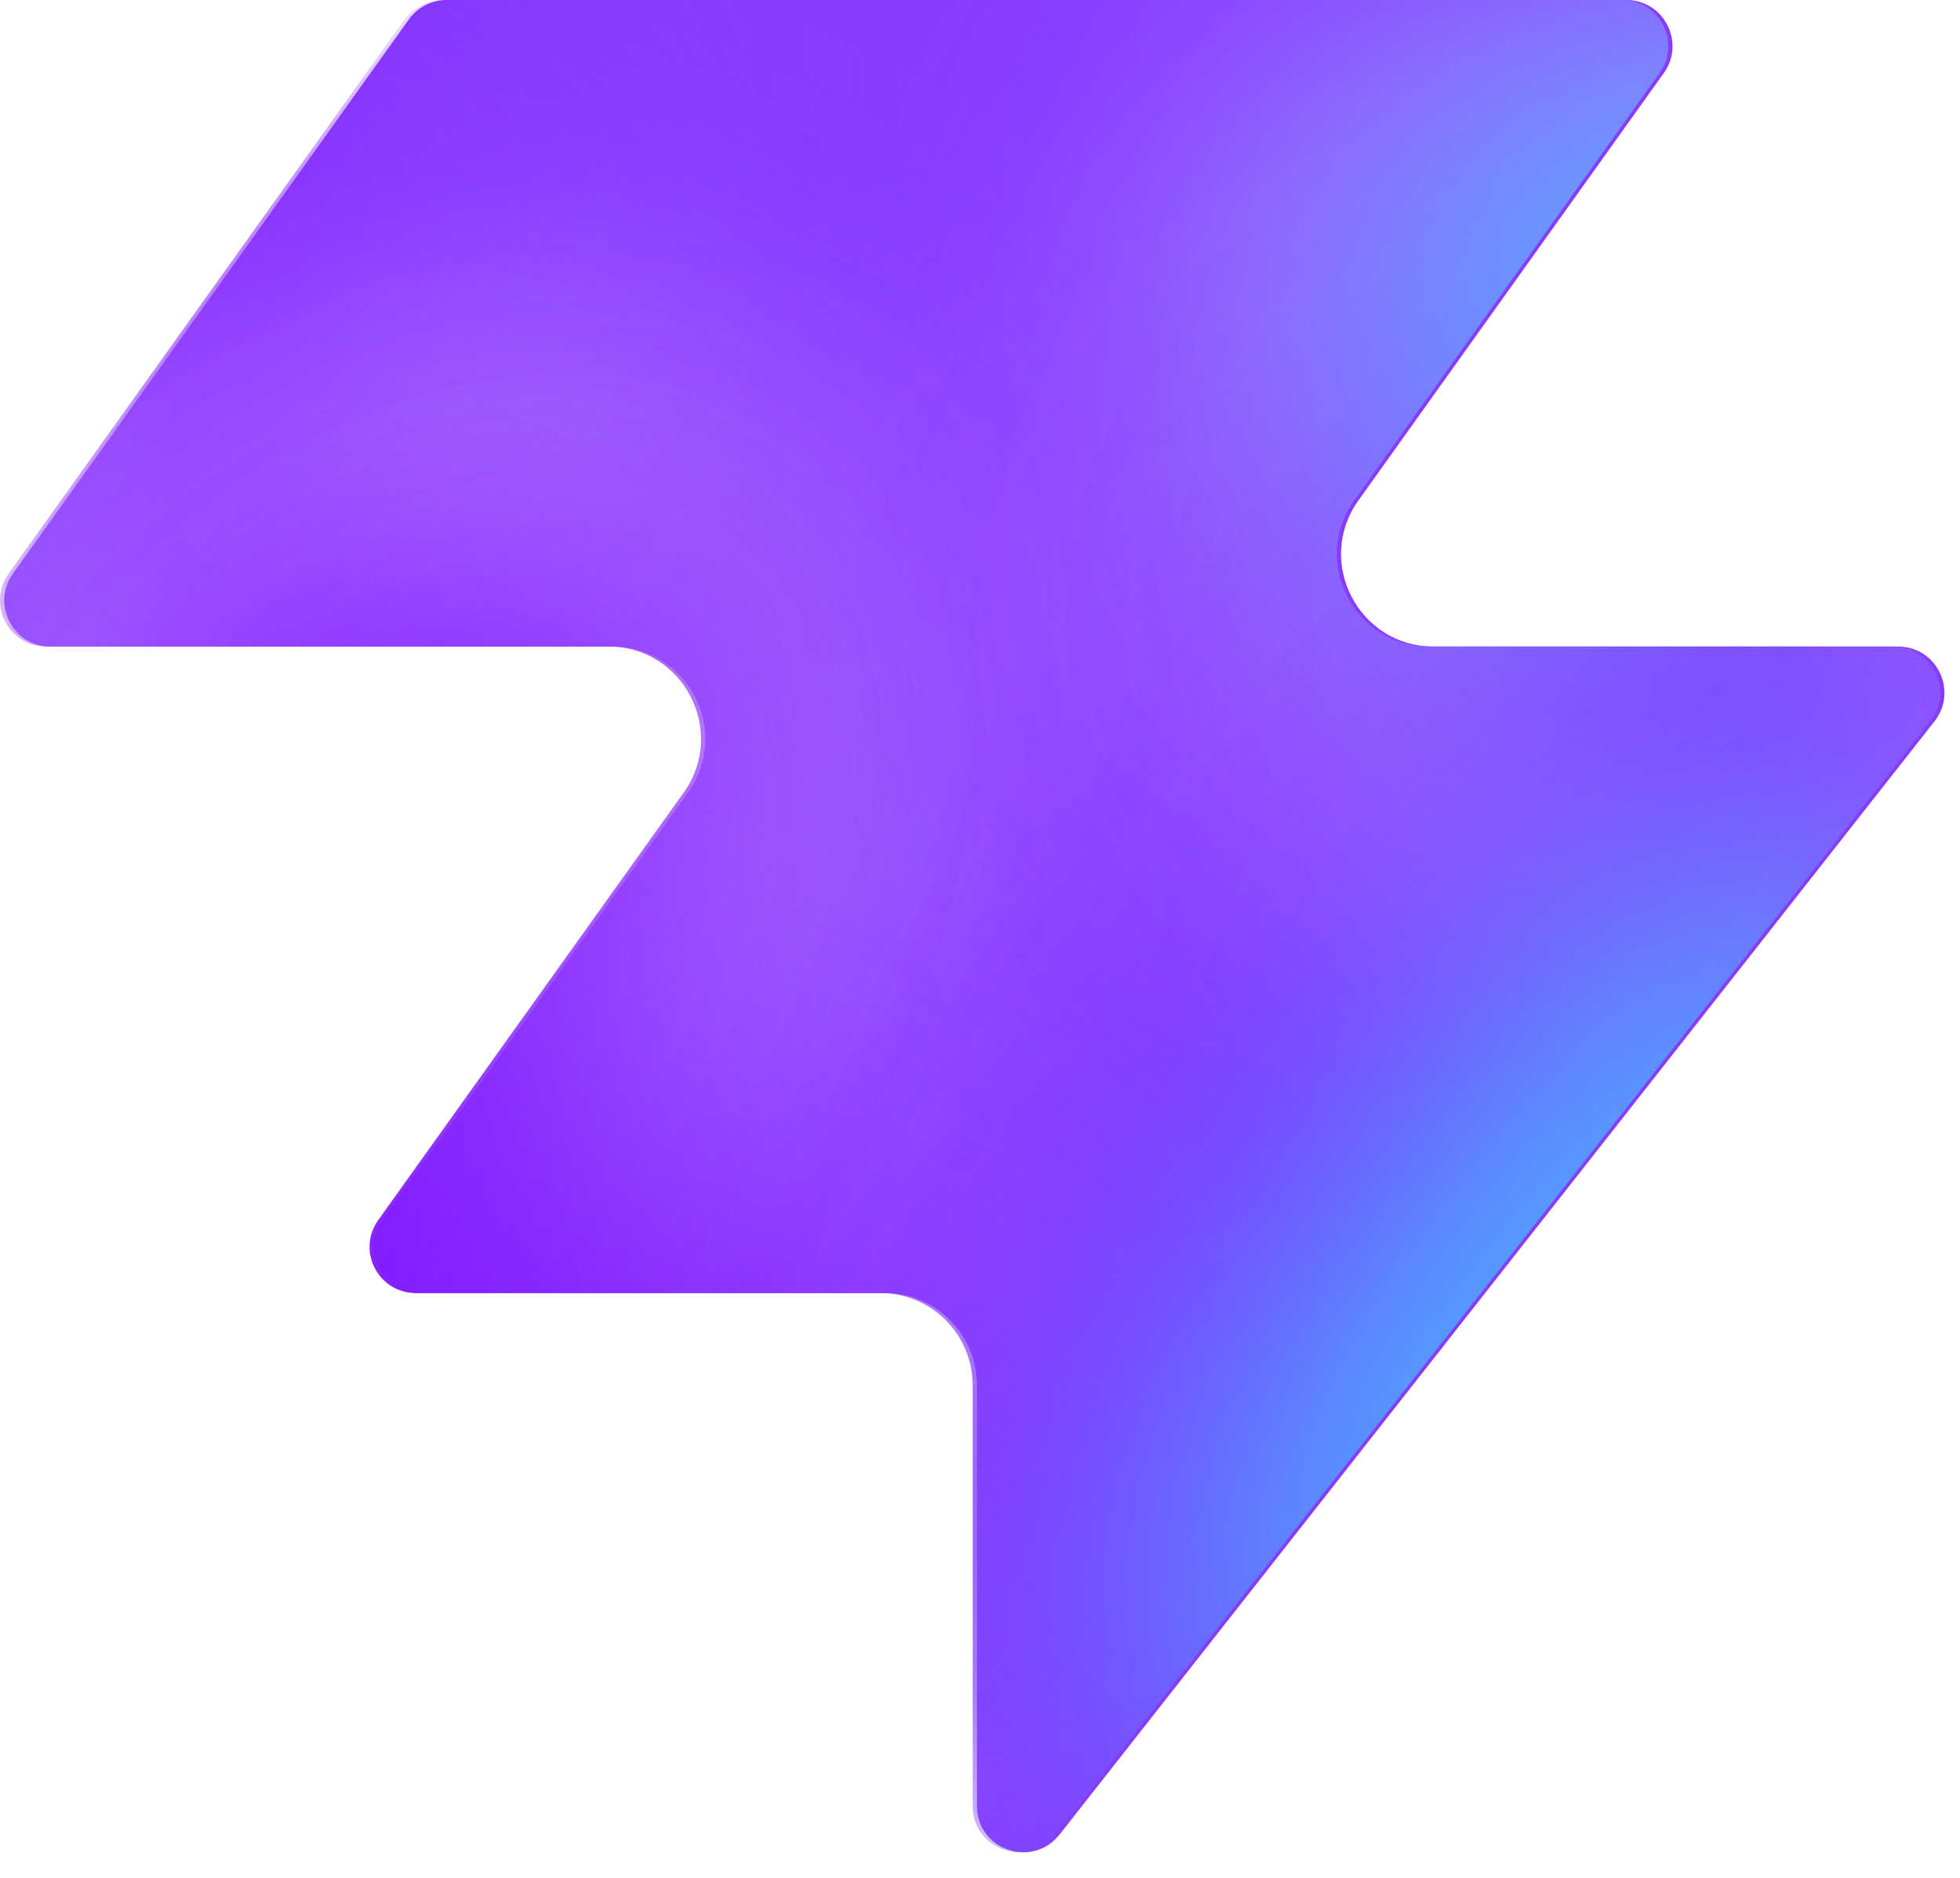
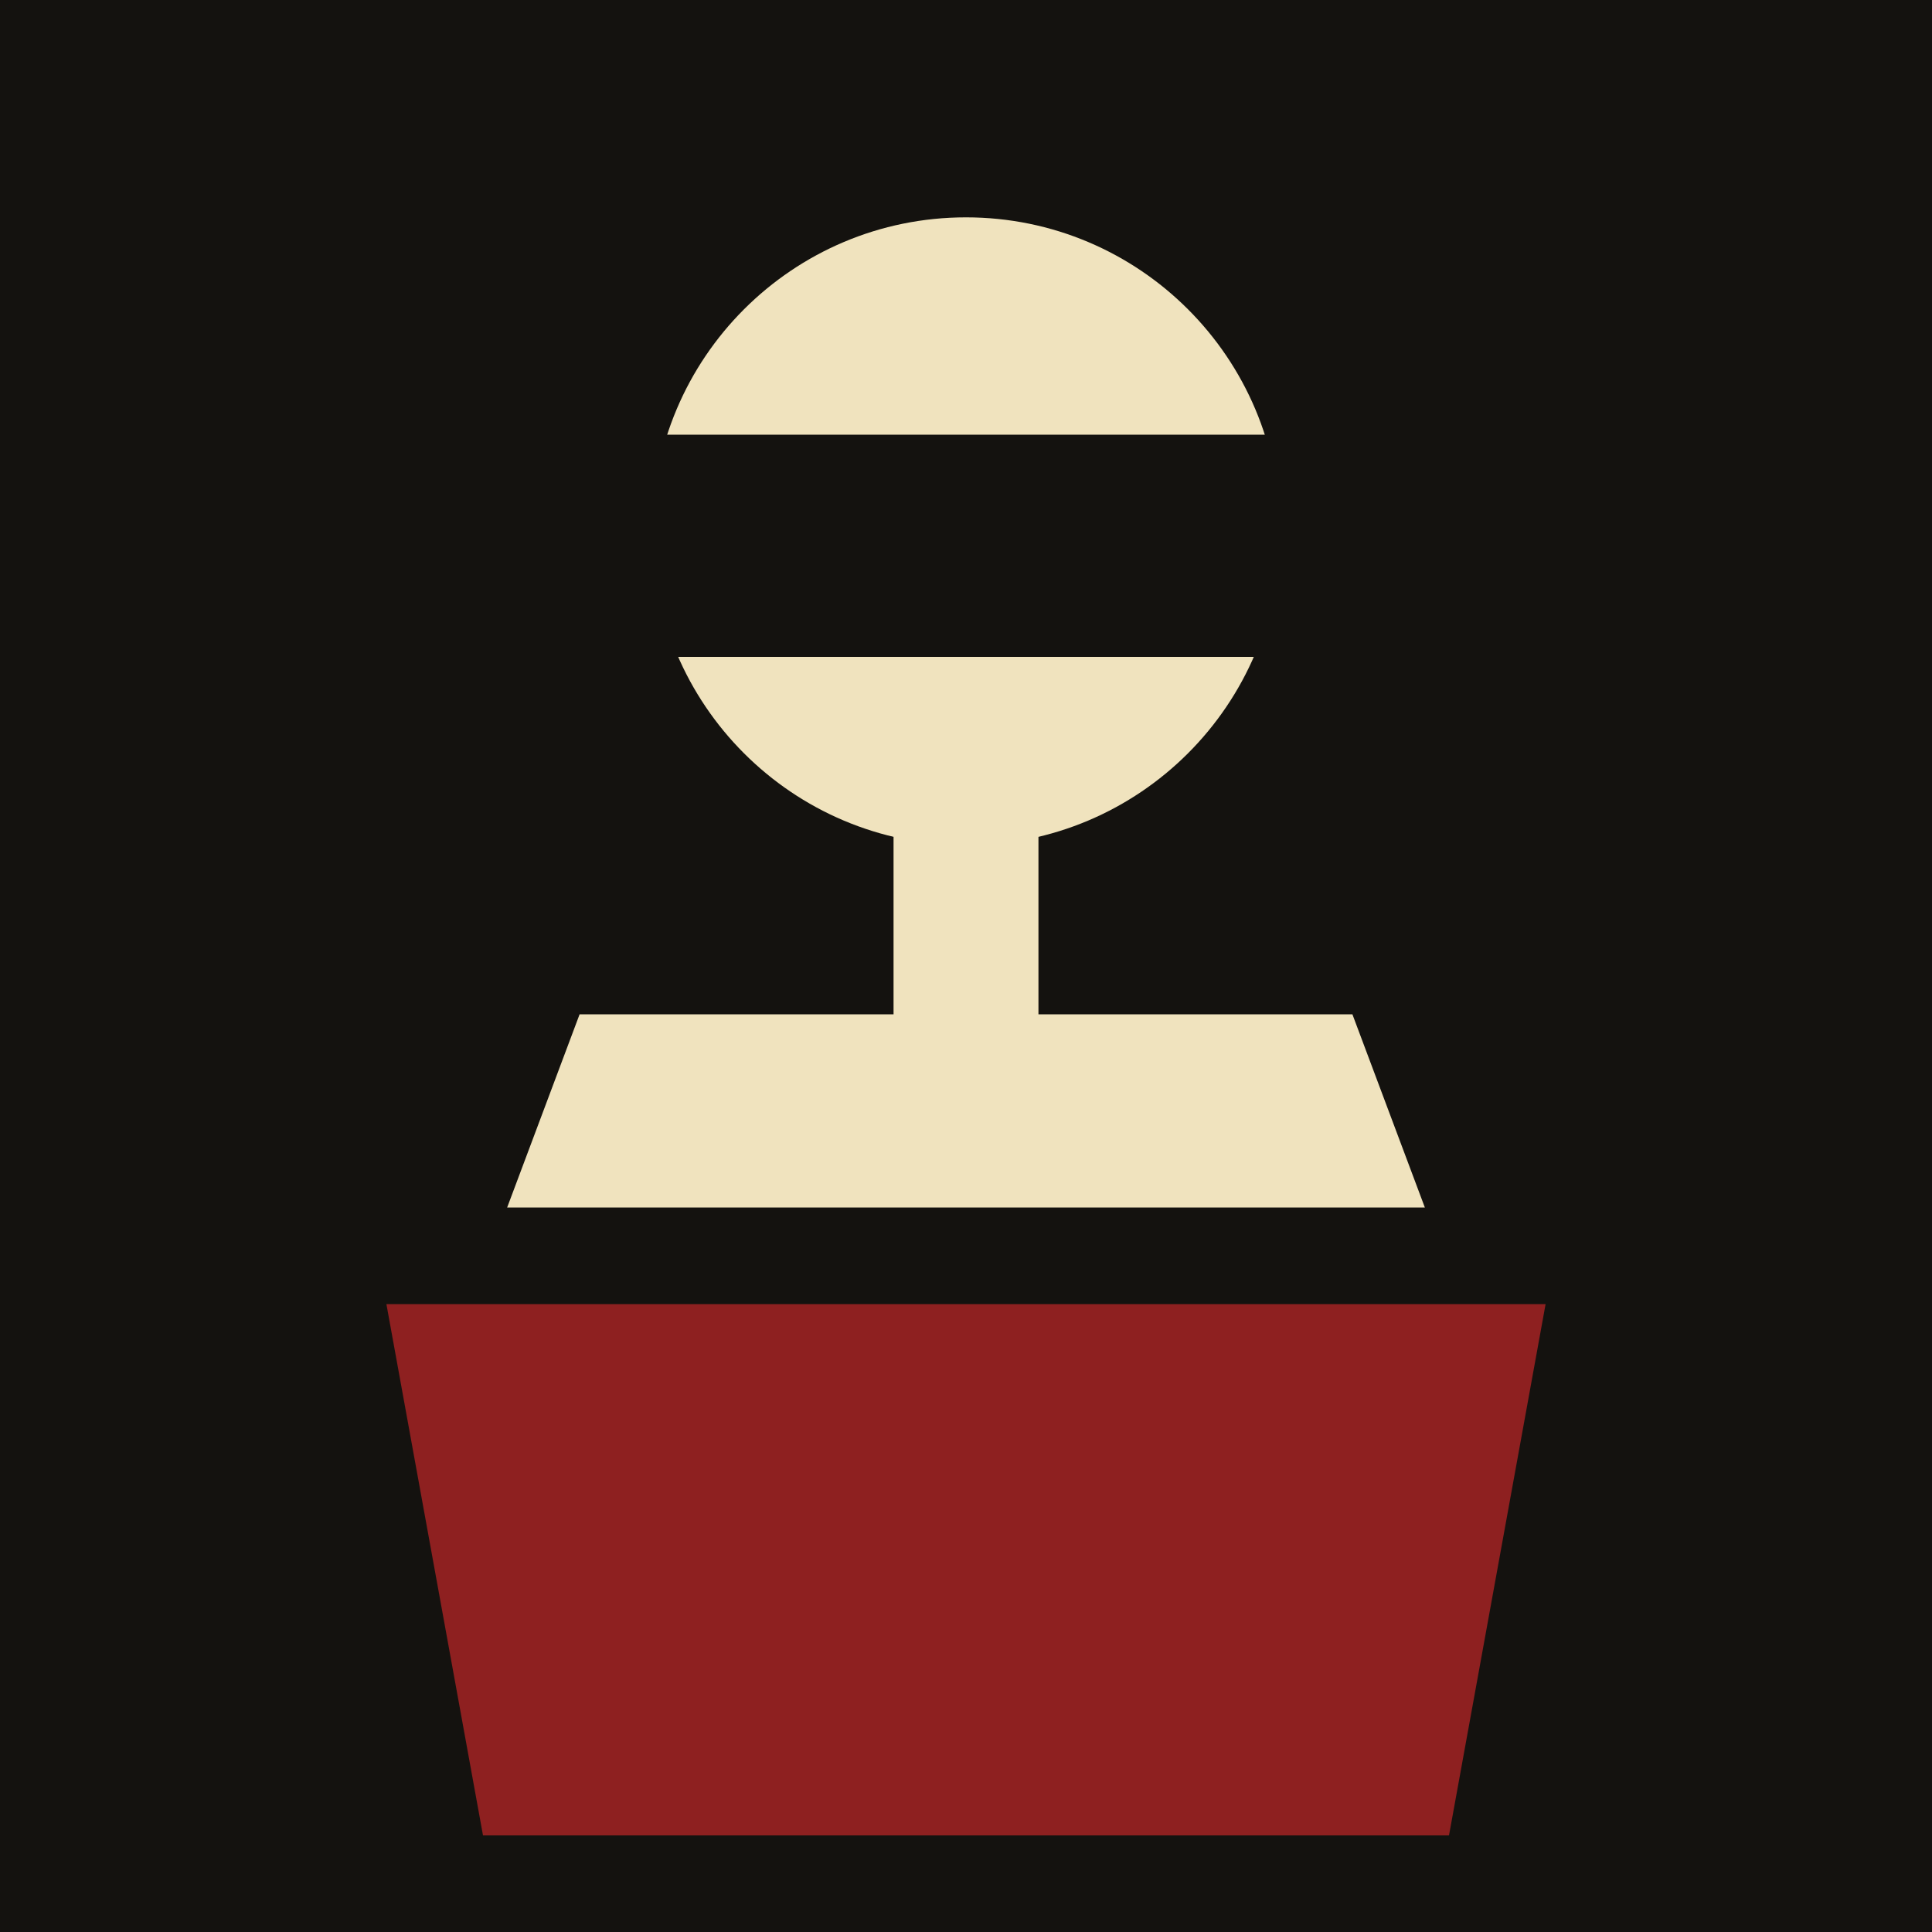
- <svg xmlns="http://www.w3.org/2000/svg" width="48" height="46" fill="none" viewBox="0 0 48 46">
-   <path fill="#863bff" d="M25.946 44.938c-.664.845-2.021.375-2.021-.698V33.937a2.26 2.26 0 0 0-2.262-2.262H10.287c-.92 0-1.456-1.04-.92-1.788l7.48-10.471c1.07-1.497 0-3.578-1.842-3.578H1.237c-.92 0-1.456-1.04-.92-1.788L10.013.474c.214-.297.556-.474.92-.474h28.894c.92 0 1.456 1.04.92 1.788l-7.48 10.471c-1.07 1.498 0 3.579 1.842 3.579h11.377c.943 0 1.473 1.088.89 1.83L25.947 44.94z" style="fill:#863bff;fill:color(display-p3 .525 .23 1);fill-opacity:1" />
-   <mask id="a" width="48" height="46" x="0" y="0" maskUnits="userSpaceOnUse" style="mask-type:alpha">
-     <path fill="#000" d="M25.842 44.938c-.664.844-2.021.375-2.021-.698V33.937a2.26 2.26 0 0 0-2.262-2.262H10.183c-.92 0-1.456-1.04-.92-1.788l7.48-10.471c1.07-1.498 0-3.579-1.842-3.579H1.133c-.92 0-1.456-1.04-.92-1.787L9.91.473c.214-.297.556-.474.92-.474h28.894c.92 0 1.456 1.04.92 1.788l-7.48 10.471c-1.07 1.498 0 3.578 1.842 3.578h11.377c.943 0 1.473 1.088.89 1.832L25.843 44.94z" style="fill:#000;fill-opacity:1" />
-   </mask>
-   <g mask="url(#a)">
-     <g filter="url(#b)">
-       <ellipse cx="5.508" cy="14.704" fill="#ede6ff" rx="5.508" ry="14.704" style="fill:#ede6ff;fill:color(display-p3 .927 .903 1);fill-opacity:1" transform="matrix(.00324 1 1 -.00324 -4.47 31.516)" />
-     </g>
-     <g filter="url(#c)">
-       <ellipse cx="10.399" cy="29.851" fill="#ede6ff" rx="10.399" ry="29.851" style="fill:#ede6ff;fill:color(display-p3 .927 .903 1);fill-opacity:1" transform="matrix(.00324 1 1 -.00324 -39.328 7.883)" />
-     </g>
-     <g filter="url(#d)">
-       <ellipse cx="5.508" cy="30.487" fill="#7e14ff" rx="5.508" ry="30.487" style="fill:#7e14ff;fill:color(display-p3 .492 .077 1);fill-opacity:1" transform="rotate(89.814 -25.913 -14.639)scale(1 -1)" />
-     </g>
-     <g filter="url(#e)">
-       <ellipse cx="5.508" cy="30.599" fill="#7e14ff" rx="5.508" ry="30.599" style="fill:#7e14ff;fill:color(display-p3 .492 .077 1);fill-opacity:1" transform="rotate(89.814 -32.644 -3.334)scale(1 -1)" />
-     </g>
-     <g filter="url(#f)">
-       <ellipse cx="5.508" cy="30.599" fill="#7e14ff" rx="5.508" ry="30.599" style="fill:#7e14ff;fill:color(display-p3 .492 .077 1);fill-opacity:1" transform="matrix(.00324 1 1 -.00324 -34.34 30.47)" />
-     </g>
-     <g filter="url(#g)">
-       <ellipse cx="14.072" cy="22.078" fill="#ede6ff" rx="14.072" ry="22.078" style="fill:#ede6ff;fill:color(display-p3 .927 .903 1);fill-opacity:1" transform="rotate(93.35 24.506 48.493)scale(-1 1)" />
-     </g>
-     <g filter="url(#h)">
-       <ellipse cx="3.47" cy="21.501" fill="#7e14ff" rx="3.47" ry="21.501" style="fill:#7e14ff;fill:color(display-p3 .492 .077 1);fill-opacity:1" transform="rotate(89.009 28.708 47.59)scale(-1 1)" />
-     </g>
-     <g filter="url(#i)">
-       <ellipse cx="3.47" cy="21.501" fill="#7e14ff" rx="3.47" ry="21.501" style="fill:#7e14ff;fill:color(display-p3 .492 .077 1);fill-opacity:1" transform="rotate(89.009 28.708 47.59)scale(-1 1)" />
-     </g>
-     <g filter="url(#j)">
-       <ellipse cx=".387" cy="8.972" fill="#7e14ff" rx="4.407" ry="29.108" style="fill:#7e14ff;fill:color(display-p3 .492 .077 1);fill-opacity:1" transform="rotate(39.51 .387 8.972)" />
-     </g>
-     <g filter="url(#k)">
-       <ellipse cx="47.523" cy="-6.092" fill="#7e14ff" rx="4.407" ry="29.108" style="fill:#7e14ff;fill:color(display-p3 .492 .077 1);fill-opacity:1" transform="rotate(37.892 47.523 -6.092)" />
-     </g>
-     <g filter="url(#l)">
-       <ellipse cx="41.412" cy="6.333" fill="#47bfff" rx="5.971" ry="9.665" style="fill:#47bfff;fill:color(display-p3 .28 .748 1);fill-opacity:1" transform="rotate(37.892 41.412 6.333)" />
-     </g>
-     <g filter="url(#m)">
-       <ellipse cx="-1.879" cy="38.332" fill="#7e14ff" rx="4.407" ry="29.108" style="fill:#7e14ff;fill:color(display-p3 .492 .077 1);fill-opacity:1" transform="rotate(37.892 -1.88 38.332)" />
-     </g>
-     <g filter="url(#n)">
-       <ellipse cx="-1.879" cy="38.332" fill="#7e14ff" rx="4.407" ry="29.108" style="fill:#7e14ff;fill:color(display-p3 .492 .077 1);fill-opacity:1" transform="rotate(37.892 -1.88 38.332)" />
-     </g>
-     <g filter="url(#o)">
-       <ellipse cx="35.651" cy="29.907" fill="#7e14ff" rx="4.407" ry="29.108" style="fill:#7e14ff;fill:color(display-p3 .492 .077 1);fill-opacity:1" transform="rotate(37.892 35.651 29.907)" />
-     </g>
-     <g filter="url(#p)">
-       <ellipse cx="38.418" cy="32.4" fill="#47bfff" rx="5.971" ry="15.297" style="fill:#47bfff;fill:color(display-p3 .28 .748 1);fill-opacity:1" transform="rotate(37.892 38.418 32.4)" />
-     </g>
-   </g>
-   <defs>
-     <filter id="b" width="60.045" height="41.654" x="-19.77" y="16.149" color-interpolation-filters="sRGB" filterUnits="userSpaceOnUse">
-       <feFlood flood-opacity="0" result="BackgroundImageFix" />
-       <feBlend in="SourceGraphic" in2="BackgroundImageFix" result="shape" />
-       <feGaussianBlur result="effect1_foregroundBlur_2002_17158" stdDeviation="7.659" />
-     </filter>
-     <filter id="c" width="90.34" height="51.437" x="-54.613" y="-7.533" color-interpolation-filters="sRGB" filterUnits="userSpaceOnUse">
-       <feFlood flood-opacity="0" result="BackgroundImageFix" />
-       <feBlend in="SourceGraphic" in2="BackgroundImageFix" result="shape" />
-       <feGaussianBlur result="effect1_foregroundBlur_2002_17158" stdDeviation="7.659" />
-     </filter>
-     <filter id="d" width="79.355" height="29.4" x="-49.64" y="2.03" color-interpolation-filters="sRGB" filterUnits="userSpaceOnUse">
-       <feFlood flood-opacity="0" result="BackgroundImageFix" />
-       <feBlend in="SourceGraphic" in2="BackgroundImageFix" result="shape" />
-       <feGaussianBlur result="effect1_foregroundBlur_2002_17158" stdDeviation="4.596" />
-     </filter>
-     <filter id="e" width="79.579" height="29.4" x="-45.045" y="20.029" color-interpolation-filters="sRGB" filterUnits="userSpaceOnUse">
-       <feFlood flood-opacity="0" result="BackgroundImageFix" />
-       <feBlend in="SourceGraphic" in2="BackgroundImageFix" result="shape" />
-       <feGaussianBlur result="effect1_foregroundBlur_2002_17158" stdDeviation="4.596" />
-     </filter>
-     <filter id="f" width="79.579" height="29.4" x="-43.513" y="21.178" color-interpolation-filters="sRGB" filterUnits="userSpaceOnUse">
-       <feFlood flood-opacity="0" result="BackgroundImageFix" />
-       <feBlend in="SourceGraphic" in2="BackgroundImageFix" result="shape" />
-       <feGaussianBlur result="effect1_foregroundBlur_2002_17158" stdDeviation="4.596" />
-     </filter>
-     <filter id="g" width="74.749" height="58.852" x="15.756" y="-17.901" color-interpolation-filters="sRGB" filterUnits="userSpaceOnUse">
-       <feFlood flood-opacity="0" result="BackgroundImageFix" />
-       <feBlend in="SourceGraphic" in2="BackgroundImageFix" result="shape" />
-       <feGaussianBlur result="effect1_foregroundBlur_2002_17158" stdDeviation="7.659" />
-     </filter>
-     <filter id="h" width="61.377" height="25.362" x="23.548" y="2.284" color-interpolation-filters="sRGB" filterUnits="userSpaceOnUse">
-       <feFlood flood-opacity="0" result="BackgroundImageFix" />
-       <feBlend in="SourceGraphic" in2="BackgroundImageFix" result="shape" />
-       <feGaussianBlur result="effect1_foregroundBlur_2002_17158" stdDeviation="4.596" />
-     </filter>
-     <filter id="i" width="61.377" height="25.362" x="23.548" y="2.284" color-interpolation-filters="sRGB" filterUnits="userSpaceOnUse">
-       <feFlood flood-opacity="0" result="BackgroundImageFix" />
-       <feBlend in="SourceGraphic" in2="BackgroundImageFix" result="shape" />
-       <feGaussianBlur result="effect1_foregroundBlur_2002_17158" stdDeviation="4.596" />
-     </filter>
-     <filter id="j" width="56.045" height="63.649" x="-27.636" y="-22.853" color-interpolation-filters="sRGB" filterUnits="userSpaceOnUse">
-       <feFlood flood-opacity="0" result="BackgroundImageFix" />
-       <feBlend in="SourceGraphic" in2="BackgroundImageFix" result="shape" />
-       <feGaussianBlur result="effect1_foregroundBlur_2002_17158" stdDeviation="4.596" />
-     </filter>
-     <filter id="k" width="54.814" height="64.646" x="20.116" y="-38.415" color-interpolation-filters="sRGB" filterUnits="userSpaceOnUse">
-       <feFlood flood-opacity="0" result="BackgroundImageFix" />
-       <feBlend in="SourceGraphic" in2="BackgroundImageFix" result="shape" />
-       <feGaussianBlur result="effect1_foregroundBlur_2002_17158" stdDeviation="4.596" />
-     </filter>
-     <filter id="l" width="33.541" height="35.313" x="24.641" y="-11.323" color-interpolation-filters="sRGB" filterUnits="userSpaceOnUse">
-       <feFlood flood-opacity="0" result="BackgroundImageFix" />
-       <feBlend in="SourceGraphic" in2="BackgroundImageFix" result="shape" />
-       <feGaussianBlur result="effect1_foregroundBlur_2002_17158" stdDeviation="4.596" />
-     </filter>
-     <filter id="m" width="54.814" height="64.646" x="-29.286" y="6.009" color-interpolation-filters="sRGB" filterUnits="userSpaceOnUse">
-       <feFlood flood-opacity="0" result="BackgroundImageFix" />
-       <feBlend in="SourceGraphic" in2="BackgroundImageFix" result="shape" />
-       <feGaussianBlur result="effect1_foregroundBlur_2002_17158" stdDeviation="4.596" />
-     </filter>
-     <filter id="n" width="54.814" height="64.646" x="-29.286" y="6.009" color-interpolation-filters="sRGB" filterUnits="userSpaceOnUse">
-       <feFlood flood-opacity="0" result="BackgroundImageFix" />
-       <feBlend in="SourceGraphic" in2="BackgroundImageFix" result="shape" />
-       <feGaussianBlur result="effect1_foregroundBlur_2002_17158" stdDeviation="4.596" />
-     </filter>
-     <filter id="o" width="54.814" height="64.646" x="8.244" y="-2.416" color-interpolation-filters="sRGB" filterUnits="userSpaceOnUse">
-       <feFlood flood-opacity="0" result="BackgroundImageFix" />
-       <feBlend in="SourceGraphic" in2="BackgroundImageFix" result="shape" />
-       <feGaussianBlur result="effect1_foregroundBlur_2002_17158" stdDeviation="4.596" />
-     </filter>
-     <filter id="p" width="39.409" height="43.623" x="18.713" y="10.588" color-interpolation-filters="sRGB" filterUnits="userSpaceOnUse">
-       <feFlood flood-opacity="0" result="BackgroundImageFix" />
-       <feBlend in="SourceGraphic" in2="BackgroundImageFix" result="shape" />
-       <feGaussianBlur result="effect1_foregroundBlur_2002_17158" stdDeviation="4.596" />
-     </filter>
-   </defs>
+ <svg xmlns="http://www.w3.org/2000/svg" width="64" height="64" viewBox="0 0 40 40">
+   <rect width="40" height="40" fill="#14120F" />
+   <circle cx="20" cy="11" r="6.5" fill="#F0E3BE" />
+   <rect x="9" y="9" width="22" height="4.6" fill="#14120F" />
+   <path d="M12 21h16l1.5 4H10.5z" fill="#F0E3BE" />
+   <path d="M8 27h24l-2 11H10z" fill="#8E2020" />
+   <rect x="18.5" y="16.5" width="3" height="5" fill="#F0E3BE" />
</svg>
